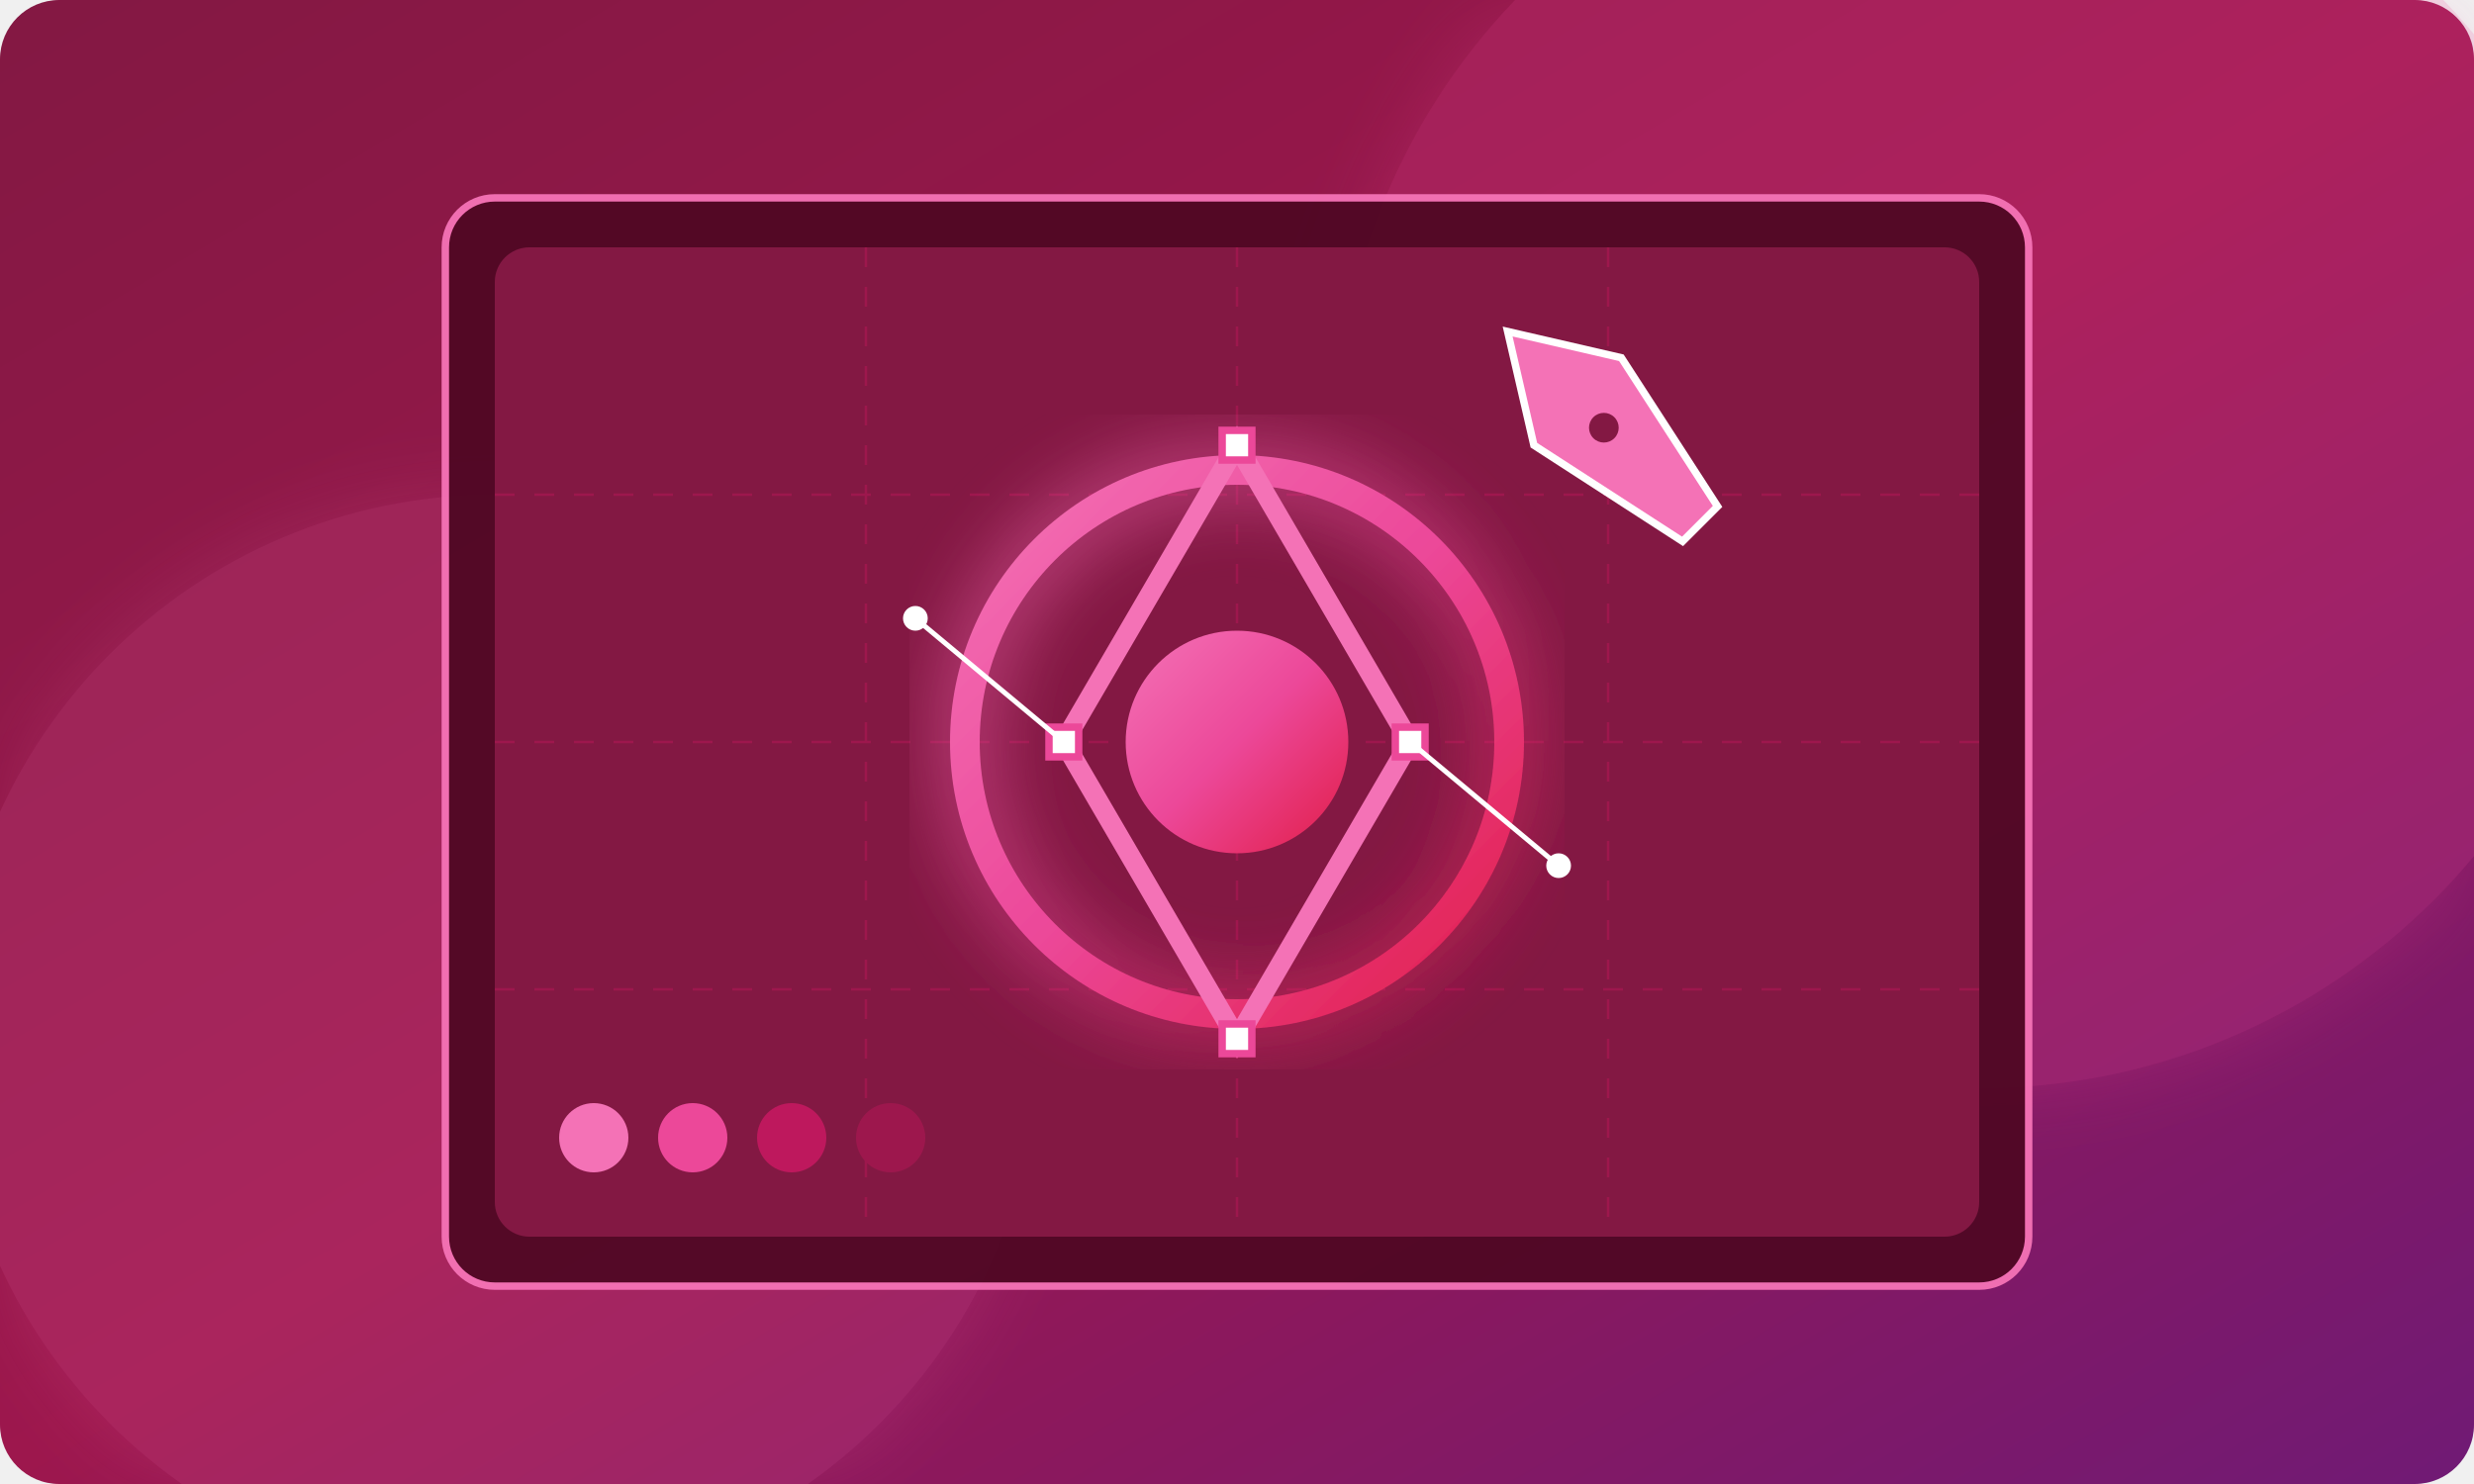
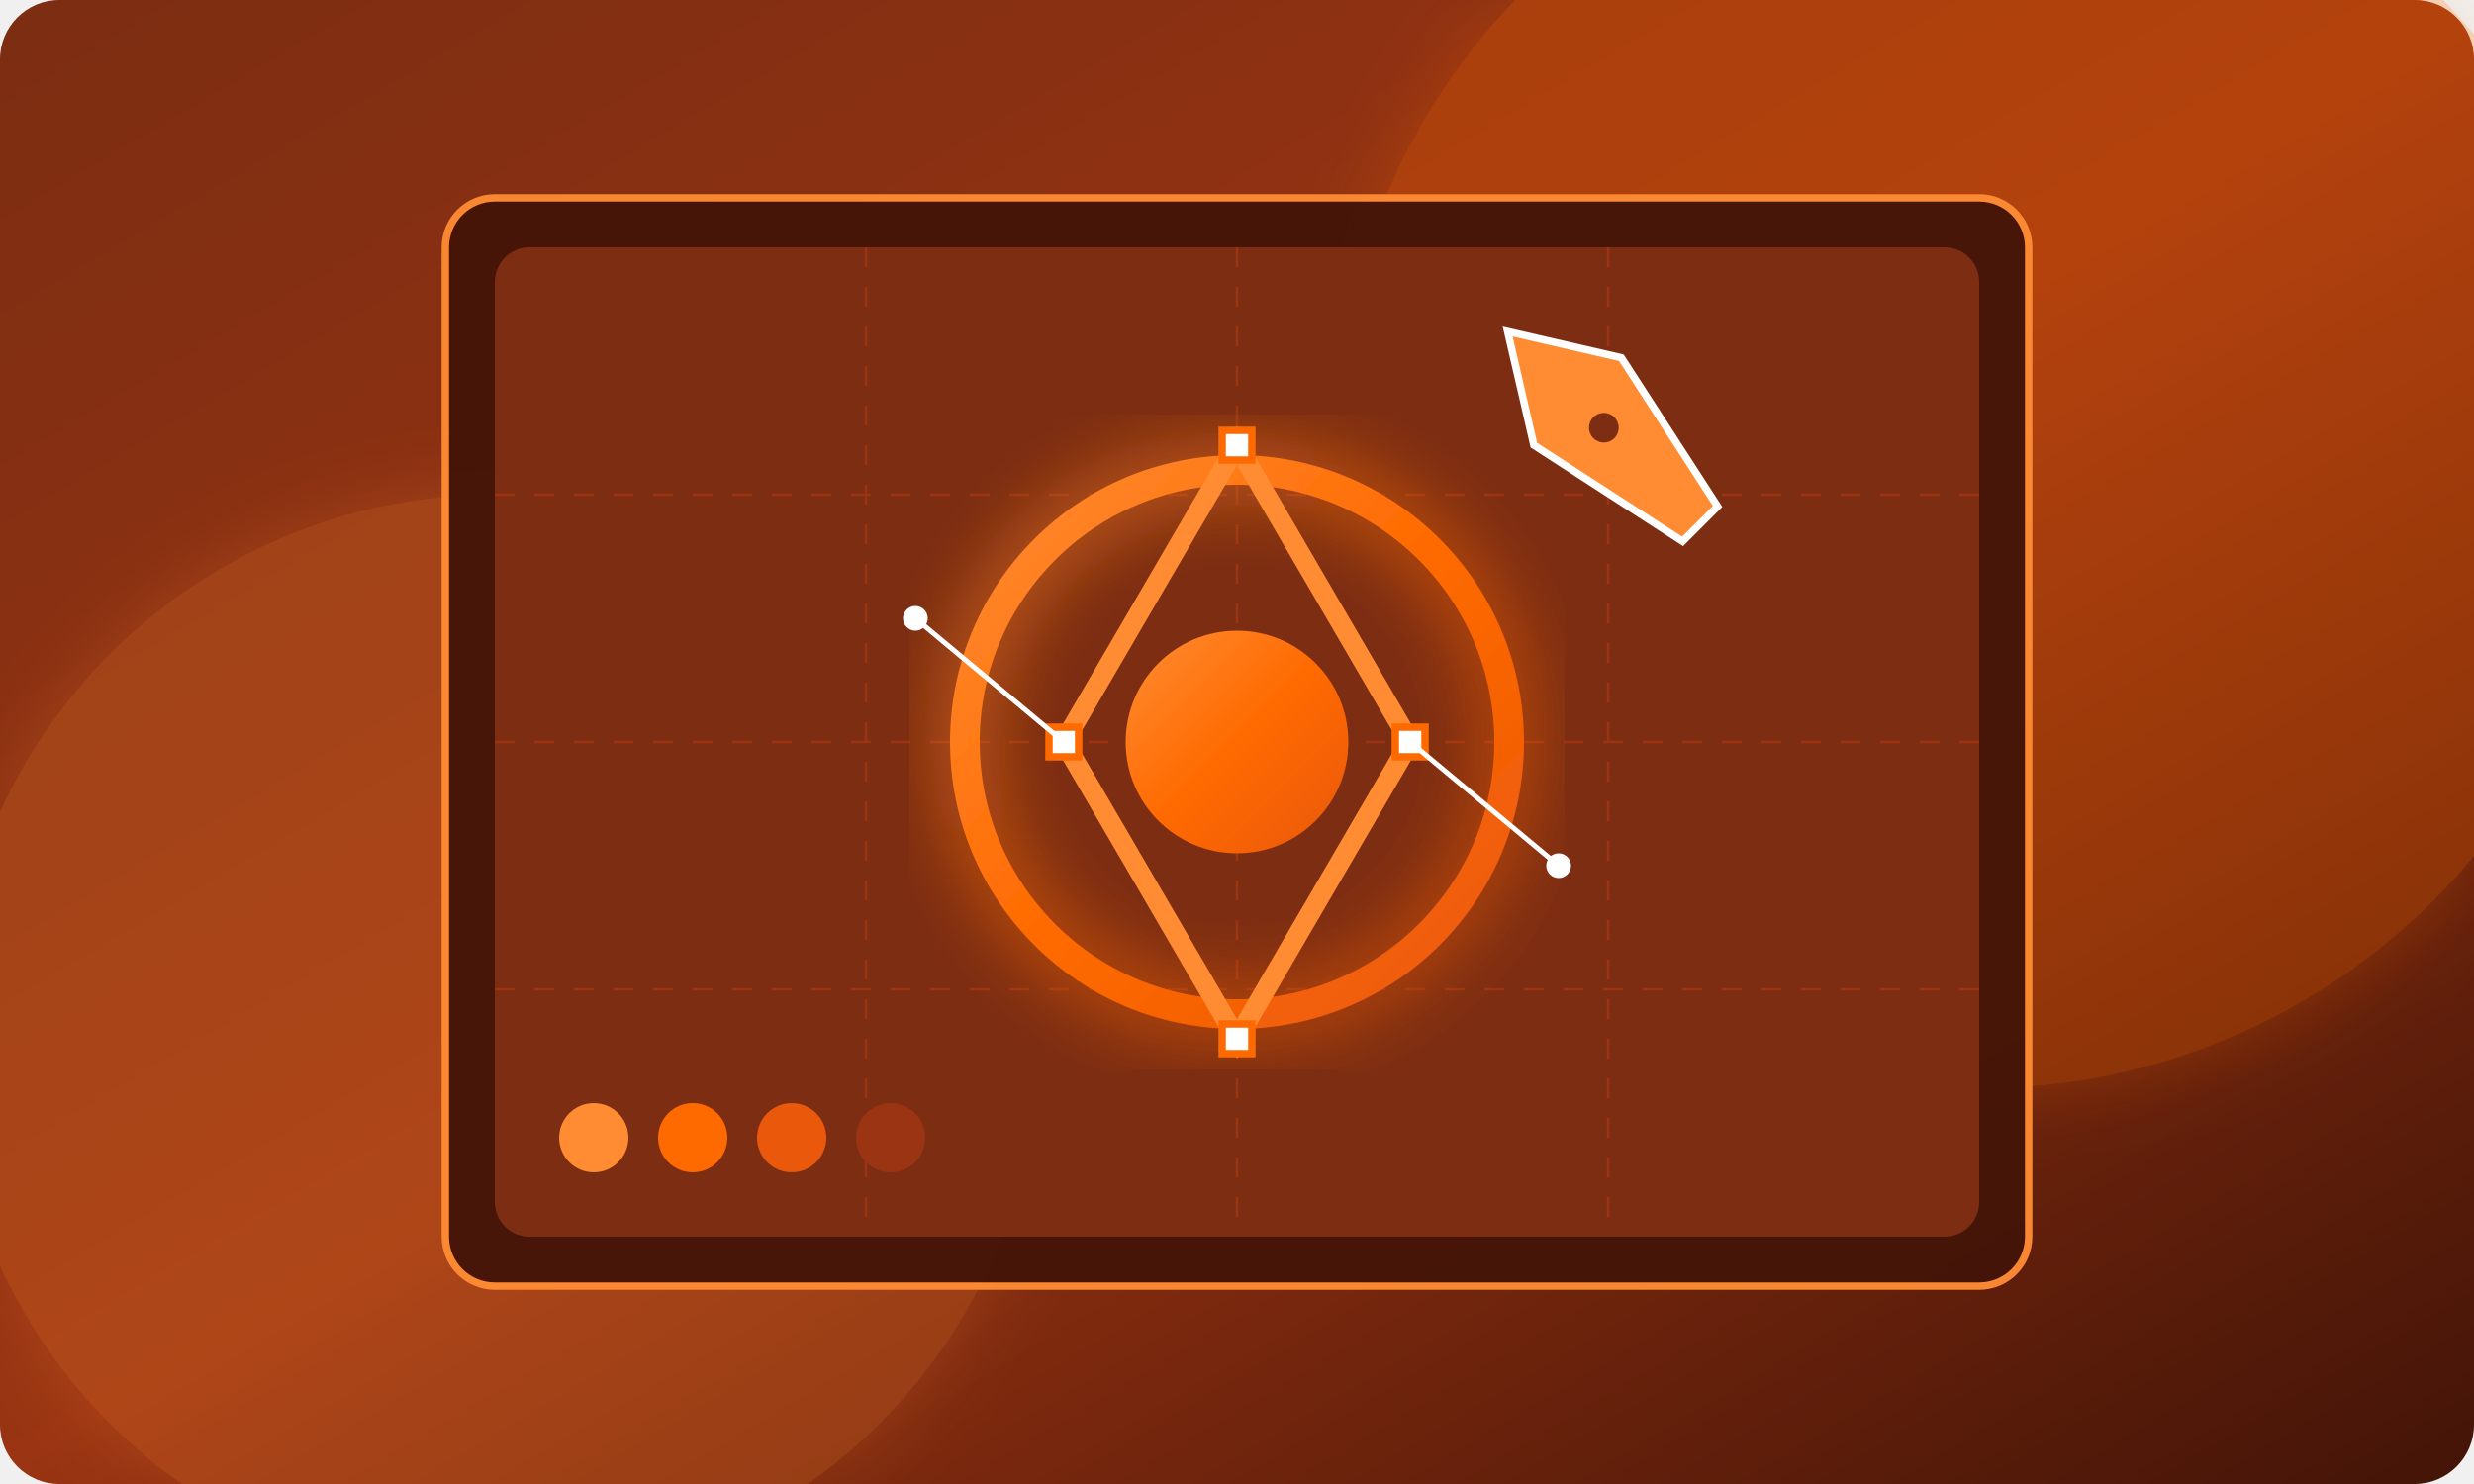
<svg xmlns="http://www.w3.org/2000/svg" viewBox="0 0 1000 600" fill="none" width="100%" height="100%">
  <defs>
    <linearGradient id="bgGradLD" x1="0%" y1="0%" x2="100%" y2="100%">
-       <stop offset="0%" stop-color="#831843" />
-       <stop offset="50%" stop-color="#9D174D" />
-       <stop offset="100%" stop-color="#701A75" />
+       <stop offset="0%" stop-color="#7C2D12" />
+       <stop offset="50%" stop-color="#9A3412" />
+       <stop offset="100%" stop-color="#431407" />
    </linearGradient>
    <linearGradient id="logoGlow" x1="0%" y1="0%" x2="100%" y2="100%">
-       <stop offset="0%" stop-color="#F472B6" />
-       <stop offset="50%" stop-color="#EC4899" />
-       <stop offset="100%" stop-color="#E11D48" />
+       <stop offset="0%" stop-color="#FF8C33" />
+       <stop offset="50%" stop-color="#FF6A00" />
+       <stop offset="100%" stop-color="#EA580C" />
    </linearGradient>
    <filter id="glowLD">
      <feGaussianBlur stdDeviation="15" result="blur" />
      <feComposite in="SourceGraphic" in2="blur" operator="over" />
    </filter>
  </defs>
  <rect width="1000" height="600" fill="url(#bgGradLD)" rx="24" />
-   <circle cx="800" cy="180" r="260" fill="#EC4899" opacity="0.2" filter="url(#glowLD)" />
-   <circle cx="200" cy="420" r="220" fill="#F472B6" opacity="0.15" filter="url(#glowLD)" />
-   <rect x="180" y="80" width="640" height="440" rx="20" fill="#500724" stroke="#F472B6" stroke-width="3" opacity="0.95" />
-   <rect x="200" y="100" width="600" height="400" rx="14" fill="#831843" />
-   <g stroke="#9D174D" stroke-width="1" stroke-dasharray="8 8">
+   <circle cx="800" cy="180" r="260" fill="#FF6A00" opacity="0.25" filter="url(#glowLD)" />
+   <circle cx="200" cy="420" r="220" fill="#FF8C33" opacity="0.2" filter="url(#glowLD)" />
+   <rect x="180" y="80" width="640" height="440" rx="20" fill="#431407" stroke="#FF8C33" stroke-width="3" opacity="0.95" />
+   <rect x="200" y="100" width="600" height="400" rx="14" fill="#7C2D12" />
+   <g stroke="#9A3412" stroke-width="1" stroke-dasharray="8 8">
    <line x1="200" y1="200" x2="800" y2="200" />
    <line x1="200" y1="300" x2="800" y2="300" />
    <line x1="200" y1="400" x2="800" y2="400" />
    <line x1="350" y1="100" x2="350" y2="500" />
    <line x1="500" y1="100" x2="500" y2="500" />
    <line x1="650" y1="100" x2="650" y2="500" />
  </g>
  <circle cx="500" cy="300" r="110" fill="none" stroke="url(#logoGlow)" stroke-width="12" filter="url(#glowLD)" />
-   <path d="M 430 300 L 500 180 L 570 300 L 500 420 Z" fill="none" stroke="#F472B6" stroke-width="8" />
+   <path d="M 430 300 L 500 180 L 570 300 L 500 420 Z" fill="none" stroke="#FF8C33" stroke-width="8" />
  <circle cx="500" cy="300" r="45" fill="url(#logoGlow)" />
-   <rect x="424" y="294" width="12" height="12" fill="#FFFFFF" stroke="#EC4899" stroke-width="3" />
-   <rect x="564" y="294" width="12" height="12" fill="#FFFFFF" stroke="#EC4899" stroke-width="3" />
-   <rect x="494" y="174" width="12" height="12" fill="#FFFFFF" stroke="#EC4899" stroke-width="3" />
-   <rect x="494" y="414" width="12" height="12" fill="#FFFFFF" stroke="#EC4899" stroke-width="3" />
+   <rect x="424" y="294" width="12" height="12" fill="#FFFFFF" stroke="#FF6A00" stroke-width="3" />
+   <rect x="564" y="294" width="12" height="12" fill="#FFFFFF" stroke="#FF6A00" stroke-width="3" />
+   <rect x="494" y="174" width="12" height="12" fill="#FFFFFF" stroke="#FF6A00" stroke-width="3" />
+   <rect x="494" y="414" width="12" height="12" fill="#FFFFFF" stroke="#FF6A00" stroke-width="3" />
  <line x1="430" y1="300" x2="370" y2="250" stroke="#FFFFFF" stroke-width="2" />
  <circle cx="370" cy="250" r="5" fill="#FFFFFF" />
  <line x1="570" y1="300" x2="630" y2="350" stroke="#FFFFFF" stroke-width="2" />
  <circle cx="630" cy="350" r="5" fill="#FFFFFF" />
  <g transform="translate(620, 180) rotate(-45)">
-     <path d="M 0 0 L 25 -40 L 50 0 L 35 70 L 15 70 Z" fill="#F472B6" stroke="#FFFFFF" stroke-width="3" />
-     <circle cx="25" cy="15" r="6" fill="#831843" />
+     <path d="M 0 0 L 25 -40 L 50 0 L 35 70 L 15 70 Z" fill="#FF8C33" stroke="#FFFFFF" stroke-width="3" />
+     <circle cx="25" cy="15" r="6" fill="#7C2D12" />
  </g>
-   <circle cx="240" cy="460" r="14" fill="#F472B6" />
-   <circle cx="280" cy="460" r="14" fill="#EC4899" />
-   <circle cx="320" cy="460" r="14" fill="#BE185D" />
-   <circle cx="360" cy="460" r="14" fill="#9D174D" />
+   <circle cx="240" cy="460" r="14" fill="#FF8C33" />
+   <circle cx="280" cy="460" r="14" fill="#FF6A00" />
+   <circle cx="320" cy="460" r="14" fill="#EA580C" />
+   <circle cx="360" cy="460" r="14" fill="#9A3412" />
</svg>
